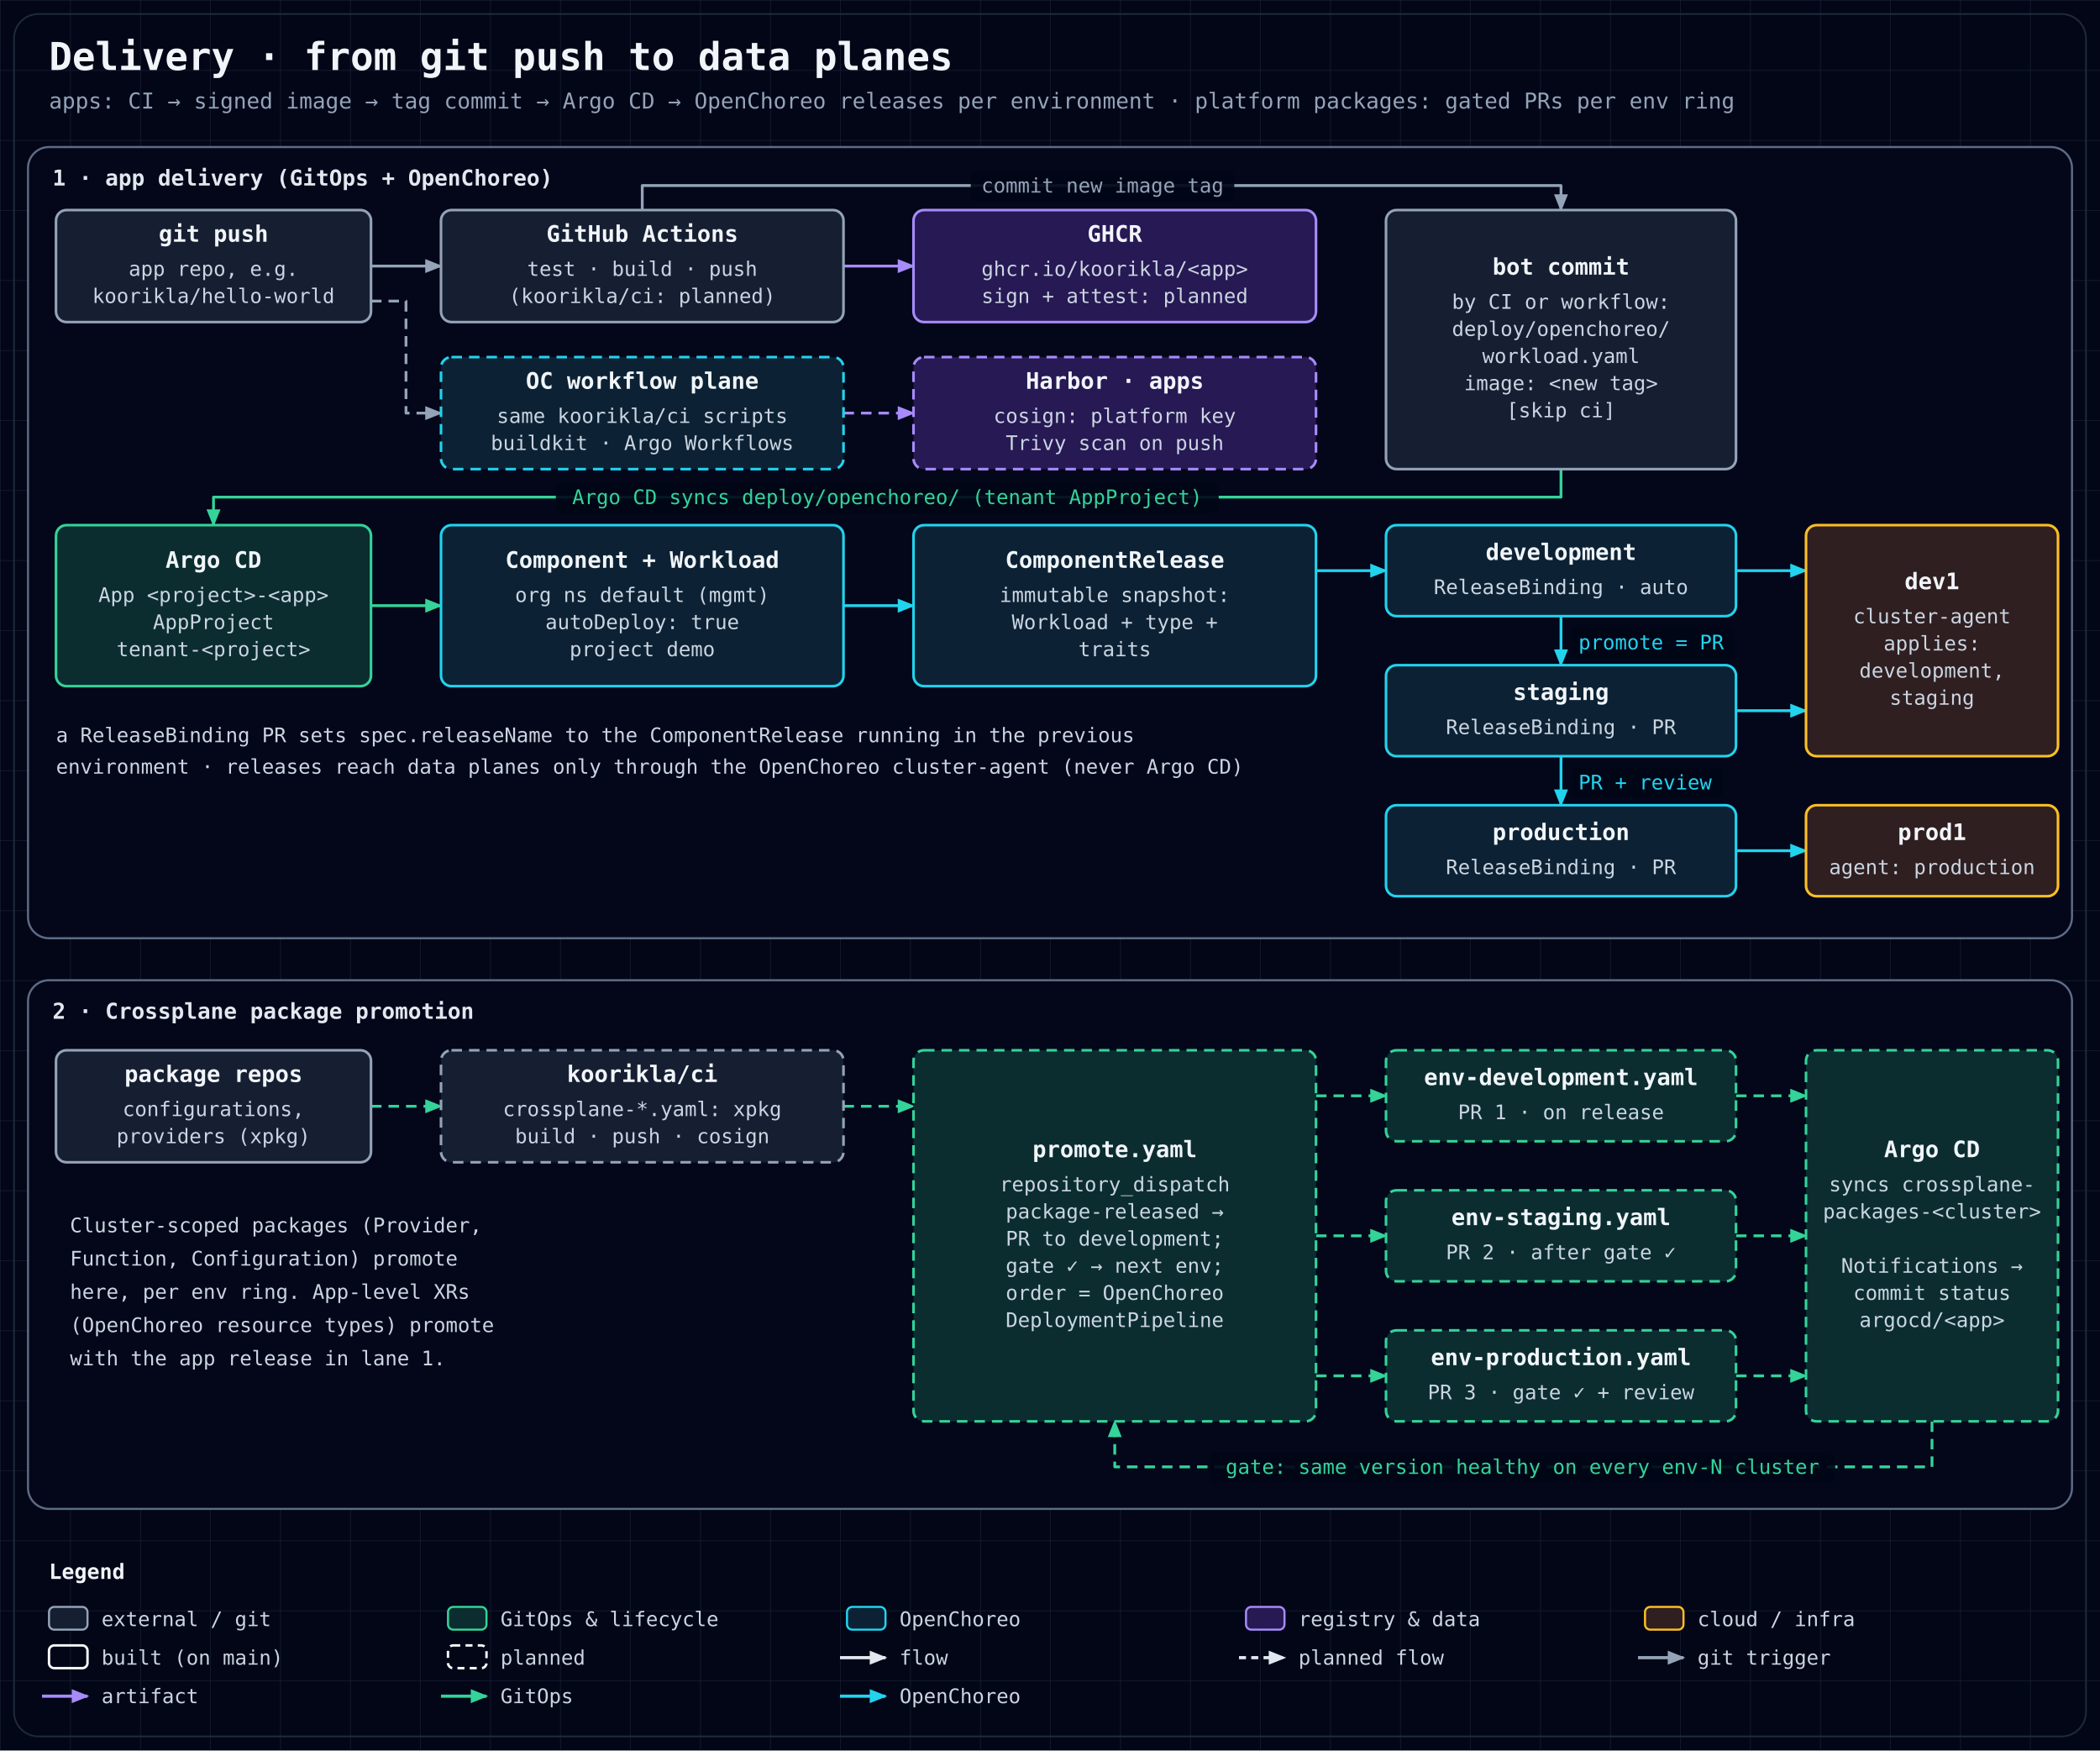
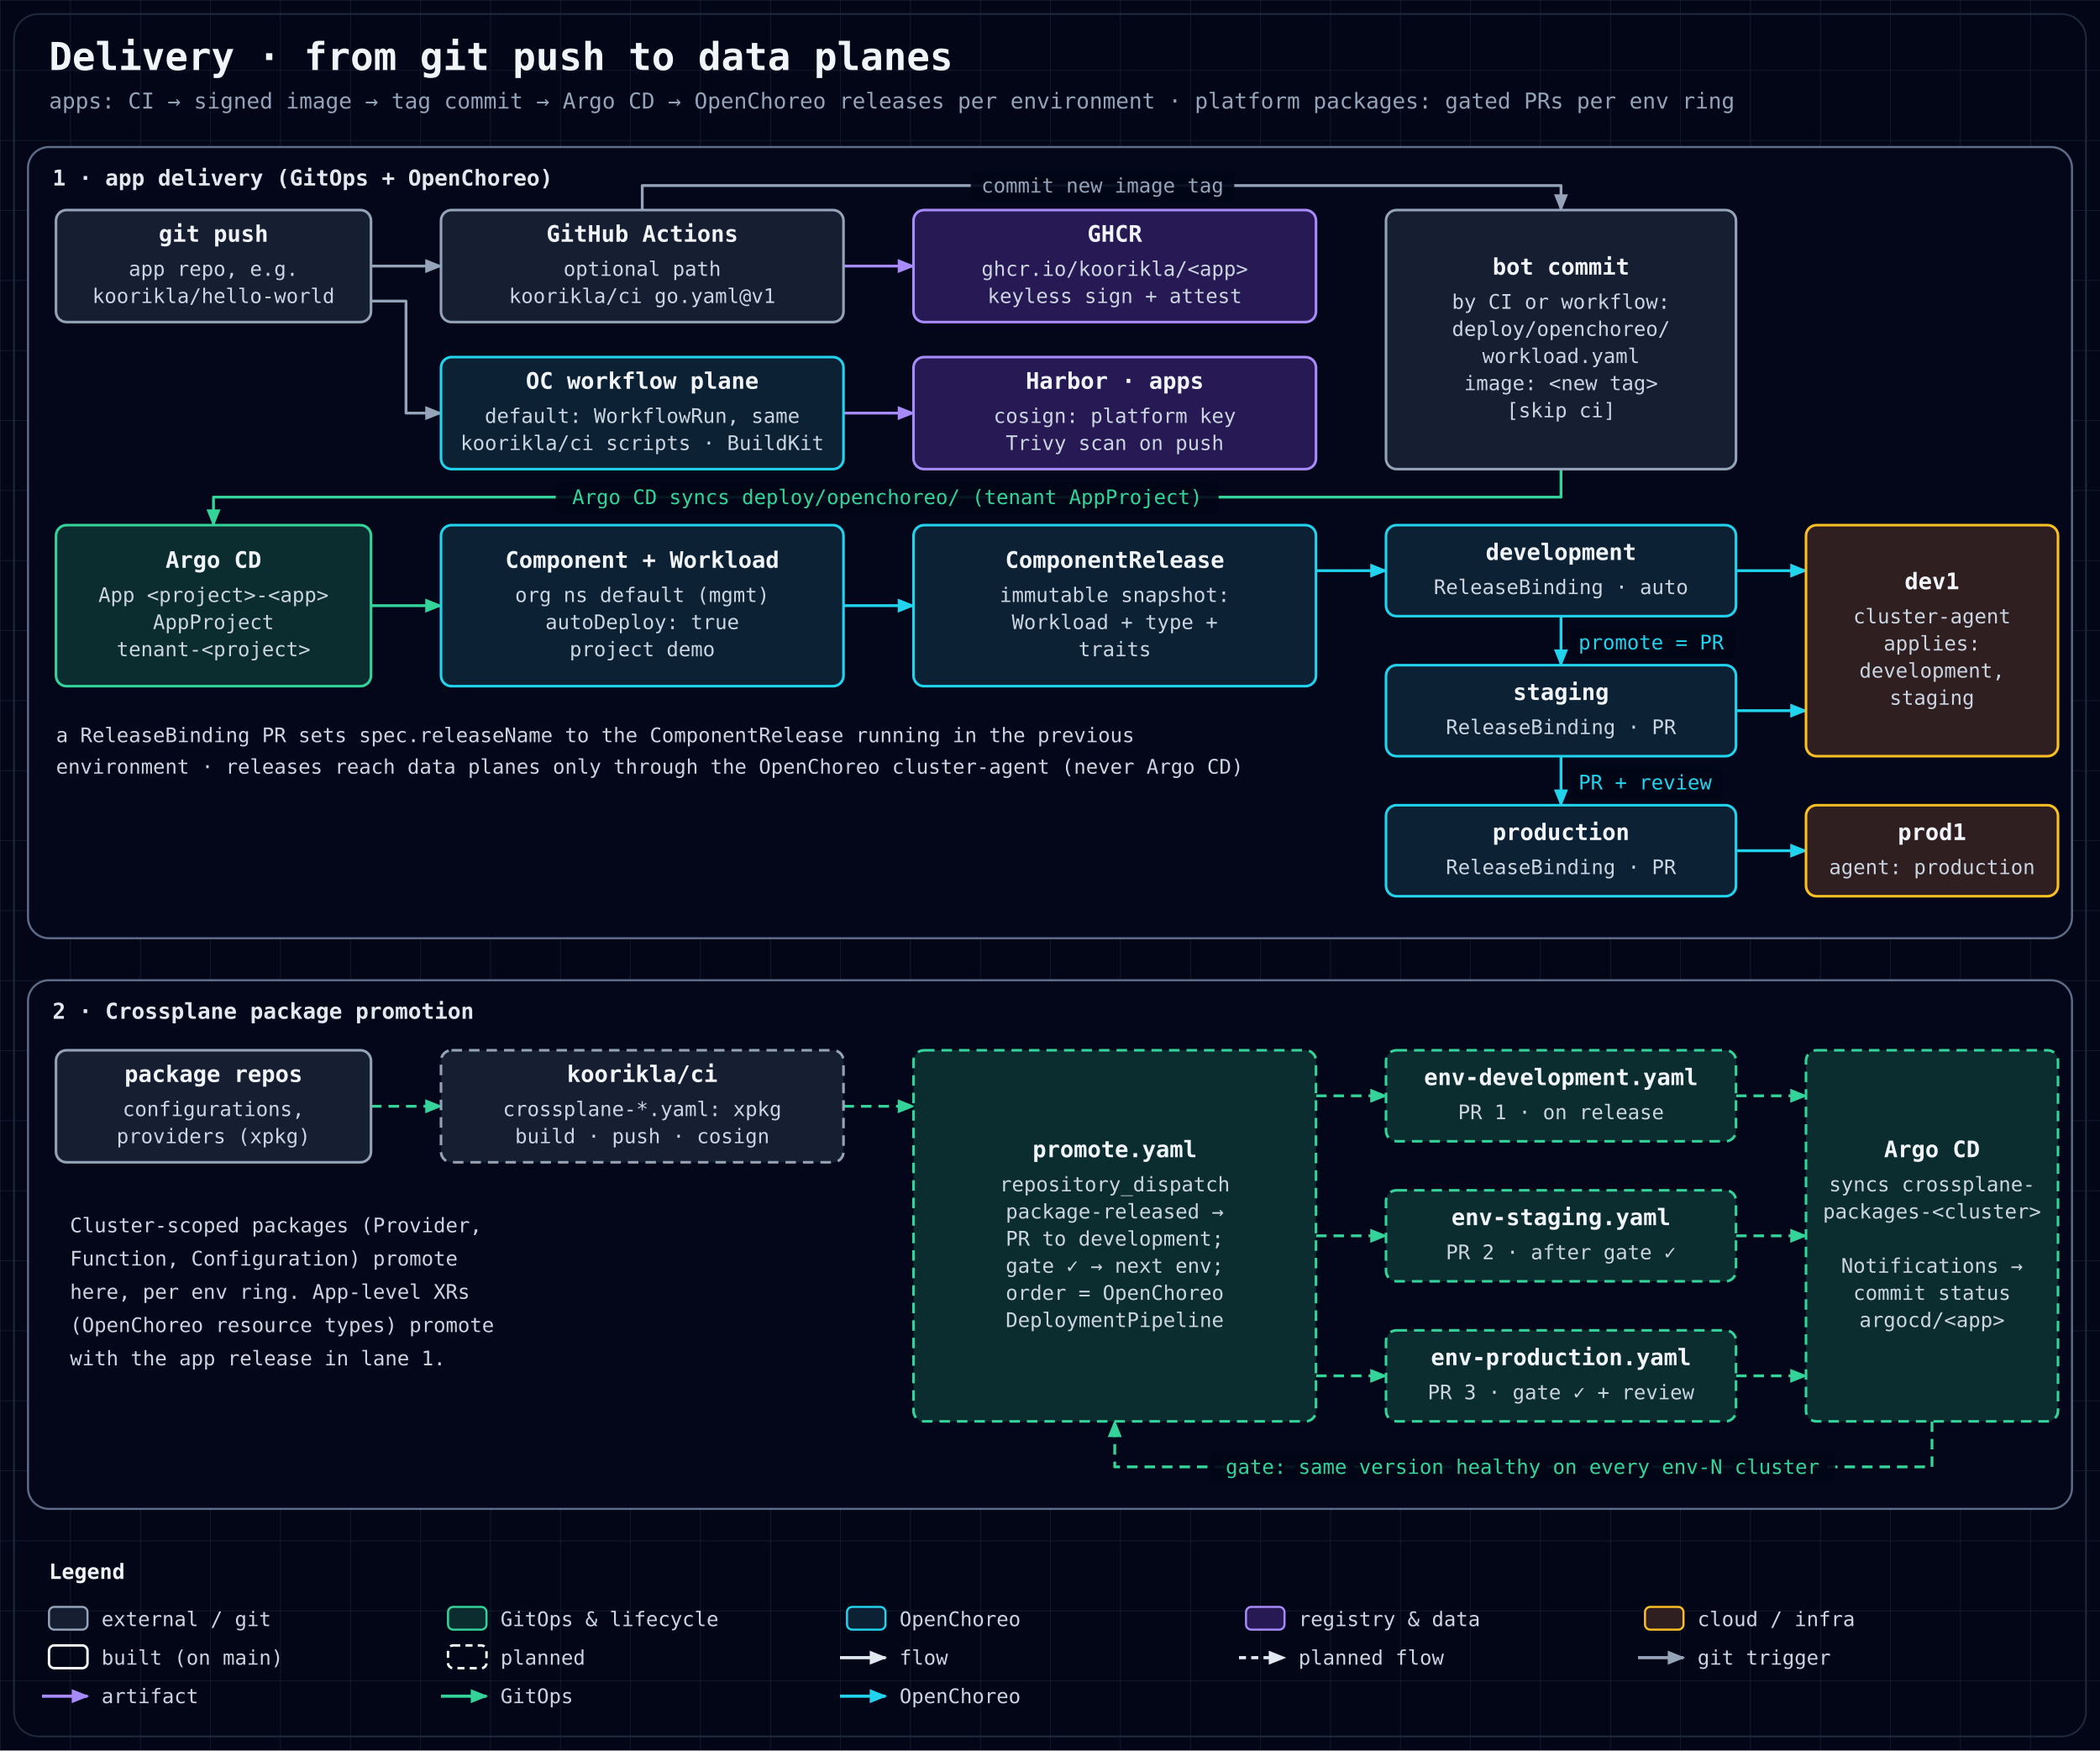
<svg xmlns="http://www.w3.org/2000/svg" width="1200" height="1000" viewBox="0 0 1200 1000" role="img" aria-label="Delivery · from git push to data planes">
  <defs>
    <pattern id="grid" width="40" height="40" patternUnits="userSpaceOnUse">
      <path d="M 40 0 L 0 0 0 40" fill="none" stroke="#1e293b" stroke-width="0.5" />
    </pattern>
    <marker id="ah22d3ee" markerWidth="10" markerHeight="8" refX="9" refY="4" orient="auto" markerUnits="userSpaceOnUse">
      <path d="M0,0 L10,4 L0,8 z" fill="#22d3ee" />
    </marker>
    <marker id="ah34d399" markerWidth="10" markerHeight="8" refX="9" refY="4" orient="auto" markerUnits="userSpaceOnUse">
      <path d="M0,0 L10,4 L0,8 z" fill="#34d399" />
    </marker>
    <marker id="ah94a3b8" markerWidth="10" markerHeight="8" refX="9" refY="4" orient="auto" markerUnits="userSpaceOnUse">
      <path d="M0,0 L10,4 L0,8 z" fill="#94a3b8" />
    </marker>
    <marker id="aha78bfa" markerWidth="10" markerHeight="8" refX="9" refY="4" orient="auto" markerUnits="userSpaceOnUse">
      <path d="M0,0 L10,4 L0,8 z" fill="#a78bfa" />
    </marker>
    <marker id="ahe2e8f0" markerWidth="10" markerHeight="8" refX="9" refY="4" orient="auto" markerUnits="userSpaceOnUse">
      <path d="M0,0 L10,4 L0,8 z" fill="#e2e8f0" />
    </marker>
  </defs>
  <rect width="1200" height="1000" fill="#020617" />
  <rect width="1200" height="1000" fill="url(#grid)" />
  <rect x="8" y="8" width="1184" height="984" rx="14" fill="none" stroke="#1e293b" stroke-width="1" />
  <rect x="16" y="84" width="1168" height="452" rx="12" fill="#020617" stroke="none" />
  <rect x="16" y="84" width="1168" height="452" rx="12" fill="#0f172a" fill-opacity="0.10" stroke="#7b8cab" stroke-opacity="0.75" stroke-width="1.2" />
  <text x="30.0" y="106.0" font-family="JetBrains Mono, ui-monospace, SFMono-Regular, Menlo, monospace" font-size="12.5" font-weight="700" fill="#e2e8f0" text-anchor="start">1 · app delivery (GitOps + OpenChoreo)</text>
  <rect x="16" y="560" width="1168" height="302" rx="12" fill="#020617" stroke="none" />
  <rect x="16" y="560" width="1168" height="302" rx="12" fill="#0f172a" fill-opacity="0.10" stroke="#7b8cab" stroke-opacity="0.75" stroke-width="1.2" />
  <text x="30.0" y="582.0" font-family="JetBrains Mono, ui-monospace, SFMono-Regular, Menlo, monospace" font-size="12.5" font-weight="700" fill="#e2e8f0" text-anchor="start">2 · Crossplane package promotion</text>
  <path d="M 212.0 152.0 L 252.0 152.0" fill="none" stroke="#94a3b8" stroke-width="1.6" stroke-linejoin="round" marker-end="url(#ah94a3b8)" />
-   <path d="M 212.0 172.0 L 232.0 172.0 L 232.0 236.0 L 252.0 236.0" fill="none" stroke="#94a3b8" stroke-width="1.6" stroke-linejoin="round" stroke-dasharray="6,4" marker-end="url(#ah94a3b8)" />
+   <path d="M 212.0 172.0 L 232.0 172.0 L 232.0 236.0 L 252.0 236.0" fill="none" stroke="#94a3b8" stroke-width="1.6" stroke-linejoin="round" marker-end="url(#ah94a3b8)" />
  <path d="M 482.0 152.0 L 522.0 152.0" fill="none" stroke="#a78bfa" stroke-width="1.6" stroke-linejoin="round" marker-end="url(#aha78bfa)" />
-   <path d="M 482.0 236.0 L 522.0 236.0" fill="none" stroke="#a78bfa" stroke-width="1.6" stroke-linejoin="round" stroke-dasharray="6,4" marker-end="url(#aha78bfa)" />
+   <path d="M 482.0 236.0 L 522.0 236.0" fill="none" stroke="#a78bfa" stroke-width="1.6" stroke-linejoin="round" marker-end="url(#aha78bfa)" />
  <path d="M 367.0 120.0 L 367.0 106.0 L 892.0 106.0 L 892.0 120.0" fill="none" stroke="#94a3b8" stroke-width="1.6" stroke-linejoin="round" marker-end="url(#ah94a3b8)" />
  <path d="M 892.0 268.0 L 892.0 284.0 L 122.0 284.0 L 122.0 300.0" fill="none" stroke="#34d399" stroke-width="1.6" stroke-linejoin="round" marker-end="url(#ah34d399)" />
  <path d="M 212.0 346.0 L 252.0 346.0" fill="none" stroke="#34d399" stroke-width="1.6" stroke-linejoin="round" marker-end="url(#ah34d399)" />
  <path d="M 482.0 346.0 L 522.0 346.0" fill="none" stroke="#22d3ee" stroke-width="1.6" stroke-linejoin="round" marker-end="url(#ah22d3ee)" />
  <path d="M 752.0 326.0 L 792.0 326.0" fill="none" stroke="#22d3ee" stroke-width="1.6" stroke-linejoin="round" marker-end="url(#ah22d3ee)" />
  <path d="M 892.0 352.0 L 892.0 380.0" fill="none" stroke="#22d3ee" stroke-width="1.6" stroke-linejoin="round" marker-end="url(#ah22d3ee)" />
  <path d="M 892.0 432.0 L 892.0 460.0" fill="none" stroke="#22d3ee" stroke-width="1.6" stroke-linejoin="round" marker-end="url(#ah22d3ee)" />
  <path d="M 992.0 326.0 L 1032.0 326.0" fill="none" stroke="#22d3ee" stroke-width="1.6" stroke-linejoin="round" marker-end="url(#ah22d3ee)" />
  <path d="M 992.0 406.0 L 1032.0 406.0" fill="none" stroke="#22d3ee" stroke-width="1.6" stroke-linejoin="round" marker-end="url(#ah22d3ee)" />
  <path d="M 992.0 486.0 L 1032.0 486.0" fill="none" stroke="#22d3ee" stroke-width="1.6" stroke-linejoin="round" marker-end="url(#ah22d3ee)" />
  <path d="M 212.0 632.0 L 252.0 632.0" fill="none" stroke="#34d399" stroke-width="1.6" stroke-linejoin="round" stroke-dasharray="6,4" marker-end="url(#ah34d399)" />
  <path d="M 482.0 632.0 L 522.0 632.0" fill="none" stroke="#34d399" stroke-width="1.6" stroke-linejoin="round" stroke-dasharray="6,4" marker-end="url(#ah34d399)" />
  <path d="M 752.0 626.0 L 792.0 626.0" fill="none" stroke="#34d399" stroke-width="1.6" stroke-linejoin="round" stroke-dasharray="6,4" marker-end="url(#ah34d399)" />
  <path d="M 992.0 626.0 L 1032.0 626.0" fill="none" stroke="#34d399" stroke-width="1.6" stroke-linejoin="round" stroke-dasharray="6,4" marker-end="url(#ah34d399)" />
  <path d="M 752.0 706.0 L 792.0 706.0" fill="none" stroke="#34d399" stroke-width="1.6" stroke-linejoin="round" stroke-dasharray="6,4" marker-end="url(#ah34d399)" />
  <path d="M 992.0 706.0 L 1032.0 706.0" fill="none" stroke="#34d399" stroke-width="1.6" stroke-linejoin="round" stroke-dasharray="6,4" marker-end="url(#ah34d399)" />
  <path d="M 752.0 786.0 L 792.0 786.0" fill="none" stroke="#34d399" stroke-width="1.6" stroke-linejoin="round" stroke-dasharray="6,4" marker-end="url(#ah34d399)" />
  <path d="M 992.0 786.0 L 1032.0 786.0" fill="none" stroke="#34d399" stroke-width="1.6" stroke-linejoin="round" stroke-dasharray="6,4" marker-end="url(#ah34d399)" />
  <path d="M 1104.0 812.0 L 1104.0 838.0 L 637.0 838.0 L 637.0 812.0" fill="none" stroke="#34d399" stroke-width="1.6" stroke-linejoin="round" stroke-dasharray="6,4" marker-end="url(#ah34d399)" />
  <rect x="32" y="120" width="180" height="64" rx="6" fill="#0f172a" />
  <rect x="32" y="120" width="180" height="64" rx="6" fill="#1e293b" fill-opacity="0.5" stroke="#94a3b8" stroke-width="1.5" />
  <text x="122.0" y="138.1" font-family="JetBrains Mono, ui-monospace, SFMono-Regular, Menlo, monospace" font-size="13" font-weight="600" fill="#f1f5f9" text-anchor="middle">git push</text>
  <text x="122.0" y="157.6" font-family="JetBrains Mono, ui-monospace, SFMono-Regular, Menlo, monospace" font-size="11.5" font-weight="400" fill="#cbd5e1" text-anchor="middle">app repo, e.g.</text>
  <text x="122.0" y="173.1" font-family="JetBrains Mono, ui-monospace, SFMono-Regular, Menlo, monospace" font-size="11.5" font-weight="400" fill="#cbd5e1" text-anchor="middle">koorikla/hello-world</text>
  <rect x="252" y="120" width="230" height="64" rx="6" fill="#0f172a" />
  <rect x="252" y="120" width="230" height="64" rx="6" fill="#1e293b" fill-opacity="0.5" stroke="#94a3b8" stroke-width="1.5" />
  <text x="367.0" y="138.1" font-family="JetBrains Mono, ui-monospace, SFMono-Regular, Menlo, monospace" font-size="13" font-weight="600" fill="#f1f5f9" text-anchor="middle">GitHub Actions</text>
-   <text x="367.0" y="157.6" font-family="JetBrains Mono, ui-monospace, SFMono-Regular, Menlo, monospace" font-size="11.5" font-weight="400" fill="#cbd5e1" text-anchor="middle">test · build · push</text>
-   <text x="367.0" y="173.1" font-family="JetBrains Mono, ui-monospace, SFMono-Regular, Menlo, monospace" font-size="11.5" font-weight="400" fill="#cbd5e1" text-anchor="middle">(koorikla/ci: planned)</text>
+   <text x="367.0" y="157.6" font-family="JetBrains Mono, ui-monospace, SFMono-Regular, Menlo, monospace" font-size="11.5" font-weight="400" fill="#cbd5e1" text-anchor="middle">optional path</text>
+   <text x="367.0" y="173.1" font-family="JetBrains Mono, ui-monospace, SFMono-Regular, Menlo, monospace" font-size="11.5" font-weight="400" fill="#cbd5e1" text-anchor="middle">koorikla/ci go.yaml@v1</text>
  <rect x="252" y="204" width="230" height="64" rx="6" fill="#0f172a" />
-   <rect x="252" y="204" width="230" height="64" rx="6" fill="#083344" fill-opacity="0.4" stroke="#22d3ee" stroke-width="1.5" stroke-dasharray="6,4" />
+   <rect x="252" y="204" width="230" height="64" rx="6" fill="#083344" fill-opacity="0.4" stroke="#22d3ee" stroke-width="1.5" />
  <text x="367.0" y="222.1" font-family="JetBrains Mono, ui-monospace, SFMono-Regular, Menlo, monospace" font-size="13" font-weight="600" fill="#f1f5f9" text-anchor="middle">OC workflow plane</text>
-   <text x="367.0" y="241.6" font-family="JetBrains Mono, ui-monospace, SFMono-Regular, Menlo, monospace" font-size="11.5" font-weight="400" fill="#cbd5e1" text-anchor="middle">same koorikla/ci scripts</text>
-   <text x="367.0" y="257.1" font-family="JetBrains Mono, ui-monospace, SFMono-Regular, Menlo, monospace" font-size="11.5" font-weight="400" fill="#cbd5e1" text-anchor="middle">buildkit · Argo Workflows</text>
+   <text x="367.0" y="241.6" font-family="JetBrains Mono, ui-monospace, SFMono-Regular, Menlo, monospace" font-size="11.5" font-weight="400" fill="#cbd5e1" text-anchor="middle">default: WorkflowRun, same</text>
+   <text x="367.0" y="257.1" font-family="JetBrains Mono, ui-monospace, SFMono-Regular, Menlo, monospace" font-size="11.5" font-weight="400" fill="#cbd5e1" text-anchor="middle">koorikla/ci scripts · BuildKit</text>
  <rect x="522" y="120" width="230" height="64" rx="6" fill="#0f172a" />
  <rect x="522" y="120" width="230" height="64" rx="6" fill="#4c1d95" fill-opacity="0.4" stroke="#a78bfa" stroke-width="1.5" />
  <text x="637.0" y="138.1" font-family="JetBrains Mono, ui-monospace, SFMono-Regular, Menlo, monospace" font-size="13" font-weight="600" fill="#f1f5f9" text-anchor="middle">GHCR</text>
  <text x="637.0" y="157.6" font-family="JetBrains Mono, ui-monospace, SFMono-Regular, Menlo, monospace" font-size="11.5" font-weight="400" fill="#cbd5e1" text-anchor="middle">ghcr.io/koorikla/&lt;app&gt;</text>
-   <text x="637.0" y="173.1" font-family="JetBrains Mono, ui-monospace, SFMono-Regular, Menlo, monospace" font-size="11.5" font-weight="400" fill="#cbd5e1" text-anchor="middle">sign + attest: planned</text>
+   <text x="637.0" y="173.1" font-family="JetBrains Mono, ui-monospace, SFMono-Regular, Menlo, monospace" font-size="11.5" font-weight="400" fill="#cbd5e1" text-anchor="middle">keyless sign + attest</text>
  <rect x="522" y="204" width="230" height="64" rx="6" fill="#0f172a" />
-   <rect x="522" y="204" width="230" height="64" rx="6" fill="#4c1d95" fill-opacity="0.4" stroke="#a78bfa" stroke-width="1.5" stroke-dasharray="6,4" />
+   <rect x="522" y="204" width="230" height="64" rx="6" fill="#4c1d95" fill-opacity="0.4" stroke="#a78bfa" stroke-width="1.5" />
  <text x="637.0" y="222.1" font-family="JetBrains Mono, ui-monospace, SFMono-Regular, Menlo, monospace" font-size="13" font-weight="600" fill="#f1f5f9" text-anchor="middle">Harbor · apps</text>
  <text x="637.0" y="241.6" font-family="JetBrains Mono, ui-monospace, SFMono-Regular, Menlo, monospace" font-size="11.5" font-weight="400" fill="#cbd5e1" text-anchor="middle">cosign: platform key</text>
  <text x="637.0" y="257.1" font-family="JetBrains Mono, ui-monospace, SFMono-Regular, Menlo, monospace" font-size="11.5" font-weight="400" fill="#cbd5e1" text-anchor="middle">Trivy scan on push</text>
  <rect x="792" y="120" width="200" height="148" rx="6" fill="#0f172a" />
  <rect x="792" y="120" width="200" height="148" rx="6" fill="#1e293b" fill-opacity="0.5" stroke="#94a3b8" stroke-width="1.5" />
  <text x="892.0" y="156.9" font-family="JetBrains Mono, ui-monospace, SFMono-Regular, Menlo, monospace" font-size="13" font-weight="600" fill="#f1f5f9" text-anchor="middle">bot commit</text>
  <text x="892.0" y="176.4" font-family="JetBrains Mono, ui-monospace, SFMono-Regular, Menlo, monospace" font-size="11.5" font-weight="400" fill="#cbd5e1" text-anchor="middle">by CI or workflow:</text>
  <text x="892.0" y="191.9" font-family="JetBrains Mono, ui-monospace, SFMono-Regular, Menlo, monospace" font-size="11.5" font-weight="400" fill="#cbd5e1" text-anchor="middle">deploy/openchoreo/</text>
  <text x="892.0" y="207.4" font-family="JetBrains Mono, ui-monospace, SFMono-Regular, Menlo, monospace" font-size="11.5" font-weight="400" fill="#cbd5e1" text-anchor="middle">workload.yaml</text>
  <text x="892.0" y="222.9" font-family="JetBrains Mono, ui-monospace, SFMono-Regular, Menlo, monospace" font-size="11.5" font-weight="400" fill="#cbd5e1" text-anchor="middle">image: &lt;new tag&gt;</text>
  <text x="892.0" y="238.4" font-family="JetBrains Mono, ui-monospace, SFMono-Regular, Menlo, monospace" font-size="11.5" font-weight="400" fill="#cbd5e1" text-anchor="middle">[skip ci]</text>
  <rect x="32" y="300" width="180" height="92" rx="6" fill="#0f172a" />
  <rect x="32" y="300" width="180" height="92" rx="6" fill="#064e3b" fill-opacity="0.4" stroke="#34d399" stroke-width="1.5" />
  <text x="122.0" y="324.4" font-family="JetBrains Mono, ui-monospace, SFMono-Regular, Menlo, monospace" font-size="13" font-weight="600" fill="#f1f5f9" text-anchor="middle">Argo CD</text>
  <text x="122.0" y="343.9" font-family="JetBrains Mono, ui-monospace, SFMono-Regular, Menlo, monospace" font-size="11.5" font-weight="400" fill="#cbd5e1" text-anchor="middle">App &lt;project&gt;-&lt;app&gt;</text>
  <text x="122.0" y="359.4" font-family="JetBrains Mono, ui-monospace, SFMono-Regular, Menlo, monospace" font-size="11.5" font-weight="400" fill="#cbd5e1" text-anchor="middle">AppProject</text>
  <text x="122.0" y="374.9" font-family="JetBrains Mono, ui-monospace, SFMono-Regular, Menlo, monospace" font-size="11.5" font-weight="400" fill="#cbd5e1" text-anchor="middle">tenant-&lt;project&gt;</text>
  <rect x="252" y="300" width="230" height="92" rx="6" fill="#0f172a" />
  <rect x="252" y="300" width="230" height="92" rx="6" fill="#083344" fill-opacity="0.4" stroke="#22d3ee" stroke-width="1.5" />
  <text x="367.0" y="324.4" font-family="JetBrains Mono, ui-monospace, SFMono-Regular, Menlo, monospace" font-size="13" font-weight="600" fill="#f1f5f9" text-anchor="middle">Component + Workload</text>
  <text x="367.0" y="343.9" font-family="JetBrains Mono, ui-monospace, SFMono-Regular, Menlo, monospace" font-size="11.5" font-weight="400" fill="#cbd5e1" text-anchor="middle">org ns default (mgmt)</text>
  <text x="367.0" y="359.4" font-family="JetBrains Mono, ui-monospace, SFMono-Regular, Menlo, monospace" font-size="11.5" font-weight="400" fill="#cbd5e1" text-anchor="middle">autoDeploy: true</text>
  <text x="367.0" y="374.9" font-family="JetBrains Mono, ui-monospace, SFMono-Regular, Menlo, monospace" font-size="11.5" font-weight="400" fill="#cbd5e1" text-anchor="middle">project demo</text>
  <rect x="522" y="300" width="230" height="92" rx="6" fill="#0f172a" />
  <rect x="522" y="300" width="230" height="92" rx="6" fill="#083344" fill-opacity="0.4" stroke="#22d3ee" stroke-width="1.5" />
  <text x="637.0" y="324.4" font-family="JetBrains Mono, ui-monospace, SFMono-Regular, Menlo, monospace" font-size="13" font-weight="600" fill="#f1f5f9" text-anchor="middle">ComponentRelease</text>
  <text x="637.0" y="343.9" font-family="JetBrains Mono, ui-monospace, SFMono-Regular, Menlo, monospace" font-size="11.5" font-weight="400" fill="#cbd5e1" text-anchor="middle">immutable snapshot:</text>
  <text x="637.0" y="359.4" font-family="JetBrains Mono, ui-monospace, SFMono-Regular, Menlo, monospace" font-size="11.5" font-weight="400" fill="#cbd5e1" text-anchor="middle">Workload + type +</text>
  <text x="637.0" y="374.9" font-family="JetBrains Mono, ui-monospace, SFMono-Regular, Menlo, monospace" font-size="11.5" font-weight="400" fill="#cbd5e1" text-anchor="middle">traits</text>
  <rect x="792" y="300" width="200" height="52" rx="6" fill="#0f172a" />
  <rect x="792" y="300" width="200" height="52" rx="6" fill="#083344" fill-opacity="0.4" stroke="#22d3ee" stroke-width="1.5" />
  <text x="892.0" y="319.9" font-family="JetBrains Mono, ui-monospace, SFMono-Regular, Menlo, monospace" font-size="13" font-weight="600" fill="#f1f5f9" text-anchor="middle">development</text>
  <text x="892.0" y="339.4" font-family="JetBrains Mono, ui-monospace, SFMono-Regular, Menlo, monospace" font-size="11.5" font-weight="400" fill="#cbd5e1" text-anchor="middle">ReleaseBinding · auto</text>
  <rect x="792" y="380" width="200" height="52" rx="6" fill="#0f172a" />
  <rect x="792" y="380" width="200" height="52" rx="6" fill="#083344" fill-opacity="0.4" stroke="#22d3ee" stroke-width="1.5" />
  <text x="892.0" y="399.9" font-family="JetBrains Mono, ui-monospace, SFMono-Regular, Menlo, monospace" font-size="13" font-weight="600" fill="#f1f5f9" text-anchor="middle">staging</text>
  <text x="892.0" y="419.4" font-family="JetBrains Mono, ui-monospace, SFMono-Regular, Menlo, monospace" font-size="11.5" font-weight="400" fill="#cbd5e1" text-anchor="middle">ReleaseBinding · PR</text>
  <rect x="792" y="460" width="200" height="52" rx="6" fill="#0f172a" />
  <rect x="792" y="460" width="200" height="52" rx="6" fill="#083344" fill-opacity="0.4" stroke="#22d3ee" stroke-width="1.5" />
  <text x="892.0" y="479.9" font-family="JetBrains Mono, ui-monospace, SFMono-Regular, Menlo, monospace" font-size="13" font-weight="600" fill="#f1f5f9" text-anchor="middle">production</text>
  <text x="892.0" y="499.4" font-family="JetBrains Mono, ui-monospace, SFMono-Regular, Menlo, monospace" font-size="11.5" font-weight="400" fill="#cbd5e1" text-anchor="middle">ReleaseBinding · PR</text>
  <rect x="1032" y="300" width="144" height="132" rx="6" fill="#0f172a" />
  <rect x="1032" y="300" width="144" height="132" rx="6" fill="#78350f" fill-opacity="0.3" stroke="#fbbf24" stroke-width="1.5" />
  <text x="1104.0" y="336.6" font-family="JetBrains Mono, ui-monospace, SFMono-Regular, Menlo, monospace" font-size="13" font-weight="600" fill="#f1f5f9" text-anchor="middle">dev1</text>
  <text x="1104.0" y="356.1" font-family="JetBrains Mono, ui-monospace, SFMono-Regular, Menlo, monospace" font-size="11.5" font-weight="400" fill="#cbd5e1" text-anchor="middle">cluster-agent</text>
  <text x="1104.0" y="371.6" font-family="JetBrains Mono, ui-monospace, SFMono-Regular, Menlo, monospace" font-size="11.5" font-weight="400" fill="#cbd5e1" text-anchor="middle">applies:</text>
  <text x="1104.0" y="387.1" font-family="JetBrains Mono, ui-monospace, SFMono-Regular, Menlo, monospace" font-size="11.5" font-weight="400" fill="#cbd5e1" text-anchor="middle">development,</text>
  <text x="1104.0" y="402.6" font-family="JetBrains Mono, ui-monospace, SFMono-Regular, Menlo, monospace" font-size="11.5" font-weight="400" fill="#cbd5e1" text-anchor="middle">staging</text>
  <rect x="1032" y="460" width="144" height="52" rx="6" fill="#0f172a" />
  <rect x="1032" y="460" width="144" height="52" rx="6" fill="#78350f" fill-opacity="0.3" stroke="#fbbf24" stroke-width="1.5" />
  <text x="1104.0" y="479.9" font-family="JetBrains Mono, ui-monospace, SFMono-Regular, Menlo, monospace" font-size="13" font-weight="600" fill="#f1f5f9" text-anchor="middle">prod1</text>
  <text x="1104.0" y="499.4" font-family="JetBrains Mono, ui-monospace, SFMono-Regular, Menlo, monospace" font-size="11.5" font-weight="400" fill="#cbd5e1" text-anchor="middle">agent: production</text>
  <rect x="32" y="600" width="180" height="64" rx="6" fill="#0f172a" />
  <rect x="32" y="600" width="180" height="64" rx="6" fill="#1e293b" fill-opacity="0.5" stroke="#94a3b8" stroke-width="1.5" />
  <text x="122.0" y="618.1" font-family="JetBrains Mono, ui-monospace, SFMono-Regular, Menlo, monospace" font-size="13" font-weight="600" fill="#f1f5f9" text-anchor="middle">package repos</text>
  <text x="122.0" y="637.6" font-family="JetBrains Mono, ui-monospace, SFMono-Regular, Menlo, monospace" font-size="11.5" font-weight="400" fill="#cbd5e1" text-anchor="middle">configurations,</text>
  <text x="122.0" y="653.1" font-family="JetBrains Mono, ui-monospace, SFMono-Regular, Menlo, monospace" font-size="11.5" font-weight="400" fill="#cbd5e1" text-anchor="middle">providers (xpkg)</text>
  <rect x="252" y="600" width="230" height="64" rx="6" fill="#0f172a" />
  <rect x="252" y="600" width="230" height="64" rx="6" fill="#1e293b" fill-opacity="0.5" stroke="#94a3b8" stroke-width="1.5" stroke-dasharray="6,4" />
  <text x="367.0" y="618.1" font-family="JetBrains Mono, ui-monospace, SFMono-Regular, Menlo, monospace" font-size="13" font-weight="600" fill="#f1f5f9" text-anchor="middle">koorikla/ci</text>
  <text x="367.0" y="637.6" font-family="JetBrains Mono, ui-monospace, SFMono-Regular, Menlo, monospace" font-size="11.5" font-weight="400" fill="#cbd5e1" text-anchor="middle">crossplane-*.yaml: xpkg</text>
  <text x="367.0" y="653.1" font-family="JetBrains Mono, ui-monospace, SFMono-Regular, Menlo, monospace" font-size="11.5" font-weight="400" fill="#cbd5e1" text-anchor="middle">build · push · cosign</text>
  <rect x="522" y="600" width="230" height="212" rx="6" fill="#0f172a" />
  <rect x="522" y="600" width="230" height="212" rx="6" fill="#064e3b" fill-opacity="0.4" stroke="#34d399" stroke-width="1.5" stroke-dasharray="6,4" />
  <text x="637.0" y="661.1" font-family="JetBrains Mono, ui-monospace, SFMono-Regular, Menlo, monospace" font-size="13" font-weight="600" fill="#f1f5f9" text-anchor="middle">promote.yaml</text>
  <text x="637.0" y="680.6" font-family="JetBrains Mono, ui-monospace, SFMono-Regular, Menlo, monospace" font-size="11.5" font-weight="400" fill="#cbd5e1" text-anchor="middle">repository_dispatch</text>
  <text x="637.0" y="696.1" font-family="JetBrains Mono, ui-monospace, SFMono-Regular, Menlo, monospace" font-size="11.5" font-weight="400" fill="#cbd5e1" text-anchor="middle">package-released →</text>
  <text x="637.0" y="711.6" font-family="JetBrains Mono, ui-monospace, SFMono-Regular, Menlo, monospace" font-size="11.5" font-weight="400" fill="#cbd5e1" text-anchor="middle">PR to development;</text>
  <text x="637.0" y="727.1" font-family="JetBrains Mono, ui-monospace, SFMono-Regular, Menlo, monospace" font-size="11.5" font-weight="400" fill="#cbd5e1" text-anchor="middle">gate ✓ → next env;</text>
  <text x="637.0" y="742.6" font-family="JetBrains Mono, ui-monospace, SFMono-Regular, Menlo, monospace" font-size="11.5" font-weight="400" fill="#cbd5e1" text-anchor="middle">order = OpenChoreo</text>
  <text x="637.0" y="758.1" font-family="JetBrains Mono, ui-monospace, SFMono-Regular, Menlo, monospace" font-size="11.5" font-weight="400" fill="#cbd5e1" text-anchor="middle">DeploymentPipeline</text>
  <rect x="792" y="600" width="200" height="52" rx="6" fill="#0f172a" />
  <rect x="792" y="600" width="200" height="52" rx="6" fill="#064e3b" fill-opacity="0.4" stroke="#34d399" stroke-width="1.5" stroke-dasharray="6,4" />
  <text x="892.0" y="619.9" font-family="JetBrains Mono, ui-monospace, SFMono-Regular, Menlo, monospace" font-size="13" font-weight="600" fill="#f1f5f9" text-anchor="middle">env-development.yaml</text>
  <text x="892.0" y="639.4" font-family="JetBrains Mono, ui-monospace, SFMono-Regular, Menlo, monospace" font-size="11.5" font-weight="400" fill="#cbd5e1" text-anchor="middle">PR 1 · on release</text>
  <rect x="792" y="680" width="200" height="52" rx="6" fill="#0f172a" />
  <rect x="792" y="680" width="200" height="52" rx="6" fill="#064e3b" fill-opacity="0.4" stroke="#34d399" stroke-width="1.5" stroke-dasharray="6,4" />
  <text x="892.0" y="699.9" font-family="JetBrains Mono, ui-monospace, SFMono-Regular, Menlo, monospace" font-size="13" font-weight="600" fill="#f1f5f9" text-anchor="middle">env-staging.yaml</text>
  <text x="892.0" y="719.4" font-family="JetBrains Mono, ui-monospace, SFMono-Regular, Menlo, monospace" font-size="11.5" font-weight="400" fill="#cbd5e1" text-anchor="middle">PR 2 · after gate ✓</text>
  <rect x="792" y="760" width="200" height="52" rx="6" fill="#0f172a" />
  <rect x="792" y="760" width="200" height="52" rx="6" fill="#064e3b" fill-opacity="0.4" stroke="#34d399" stroke-width="1.5" stroke-dasharray="6,4" />
  <text x="892.0" y="779.9" font-family="JetBrains Mono, ui-monospace, SFMono-Regular, Menlo, monospace" font-size="13" font-weight="600" fill="#f1f5f9" text-anchor="middle">env-production.yaml</text>
  <text x="892.0" y="799.4" font-family="JetBrains Mono, ui-monospace, SFMono-Regular, Menlo, monospace" font-size="11.5" font-weight="400" fill="#cbd5e1" text-anchor="middle">PR 3 · gate ✓ + review</text>
  <rect x="1032" y="600" width="144" height="212" rx="6" fill="#0f172a" />
  <rect x="1032" y="600" width="144" height="212" rx="6" fill="#064e3b" fill-opacity="0.4" stroke="#34d399" stroke-width="1.5" stroke-dasharray="6,4" />
  <text x="1104.0" y="661.1" font-family="JetBrains Mono, ui-monospace, SFMono-Regular, Menlo, monospace" font-size="13" font-weight="600" fill="#f1f5f9" text-anchor="middle">Argo CD</text>
  <text x="1104.0" y="680.6" font-family="JetBrains Mono, ui-monospace, SFMono-Regular, Menlo, monospace" font-size="11.5" font-weight="400" fill="#cbd5e1" text-anchor="middle">syncs crossplane-</text>
  <text x="1104.0" y="696.1" font-family="JetBrains Mono, ui-monospace, SFMono-Regular, Menlo, monospace" font-size="11.5" font-weight="400" fill="#cbd5e1" text-anchor="middle">packages-&lt;cluster&gt;</text>
  <text x="1104.0" y="711.6" font-family="JetBrains Mono, ui-monospace, SFMono-Regular, Menlo, monospace" font-size="11.5" font-weight="400" fill="#cbd5e1" text-anchor="middle" />
  <text x="1104.0" y="727.1" font-family="JetBrains Mono, ui-monospace, SFMono-Regular, Menlo, monospace" font-size="11.5" font-weight="400" fill="#cbd5e1" text-anchor="middle">Notifications →</text>
  <text x="1104.0" y="742.6" font-family="JetBrains Mono, ui-monospace, SFMono-Regular, Menlo, monospace" font-size="11.5" font-weight="400" fill="#cbd5e1" text-anchor="middle">commit status</text>
  <text x="1104.0" y="758.1" font-family="JetBrains Mono, ui-monospace, SFMono-Regular, Menlo, monospace" font-size="11.5" font-weight="400" fill="#cbd5e1" text-anchor="middle">argocd/&lt;app&gt;</text>
  <text x="28.0" y="40.0" font-family="JetBrains Mono, ui-monospace, SFMono-Regular, Menlo, monospace" font-size="22" font-weight="700" fill="#f1f5f9" text-anchor="start">Delivery · from git push to data planes</text>
  <text x="28.0" y="62.0" font-family="JetBrains Mono, ui-monospace, SFMono-Regular, Menlo, monospace" font-size="12.5" font-weight="400" fill="#94a3b8" text-anchor="start">apps: CI → signed image → tag commit → Argo CD → OpenChoreo releases per environment · platform packages: gated PRs per env ring</text>
  <rect x="554.7" y="97.5" width="150.6" height="17.5" rx="3" fill="#020617" fill-opacity="0.92" />
  <text x="630.0" y="110.0" font-family="JetBrains Mono, ui-monospace, SFMono-Regular, Menlo, monospace" font-size="11.5" font-weight="400" fill="#94a3b8" text-anchor="middle">commit new image tag</text>
  <rect x="317.6" y="275.5" width="378.8" height="17.5" rx="3" fill="#020617" fill-opacity="0.92" />
  <text x="507.0" y="288.0" font-family="JetBrains Mono, ui-monospace, SFMono-Regular, Menlo, monospace" font-size="11.5" font-weight="400" fill="#34d399" text-anchor="middle">Argo CD syncs deploy/openchoreo/ (tenant AppProject)</text>
  <rect x="898.0" y="358.5" width="93.6" height="17.5" rx="3" fill="#020617" fill-opacity="0.92" />
  <text x="902.0" y="371.0" font-family="JetBrains Mono, ui-monospace, SFMono-Regular, Menlo, monospace" font-size="11.5" font-weight="400" fill="#22d3ee" text-anchor="start">promote = PR</text>
  <rect x="898.0" y="438.5" width="86.4" height="17.5" rx="3" fill="#020617" fill-opacity="0.92" />
  <text x="902.0" y="451.0" font-family="JetBrains Mono, ui-monospace, SFMono-Regular, Menlo, monospace" font-size="11.5" font-weight="400" fill="#22d3ee" text-anchor="start">PR + review</text>
  <text x="32.0" y="424.0" font-family="JetBrains Mono, ui-monospace, SFMono-Regular, Menlo, monospace" font-size="11.5" font-weight="400" fill="#cbd5e1" text-anchor="start">a ReleaseBinding PR sets spec.releaseName to the ComponentRelease running in the previous</text>
  <text x="32.0" y="442.0" font-family="JetBrains Mono, ui-monospace, SFMono-Regular, Menlo, monospace" font-size="11.5" font-weight="400" fill="#cbd5e1" text-anchor="start">environment · releases reach data planes only through the OpenChoreo cluster-agent (never Argo CD)</text>
  <rect x="691.3" y="829.5" width="357.4" height="17.5" rx="3" fill="#020617" fill-opacity="0.92" />
  <text x="870.0" y="842.0" font-family="JetBrains Mono, ui-monospace, SFMono-Regular, Menlo, monospace" font-size="11.5" font-weight="400" fill="#34d399" text-anchor="middle">gate: same version healthy on every env-N cluster</text>
  <text x="40.0" y="704.0" font-family="JetBrains Mono, ui-monospace, SFMono-Regular, Menlo, monospace" font-size="11.5" font-weight="400" fill="#cbd5e1" text-anchor="start">Cluster-scoped packages (Provider,</text>
  <text x="40.0" y="723.0" font-family="JetBrains Mono, ui-monospace, SFMono-Regular, Menlo, monospace" font-size="11.5" font-weight="400" fill="#cbd5e1" text-anchor="start">Function, Configuration) promote</text>
  <text x="40.0" y="742.0" font-family="JetBrains Mono, ui-monospace, SFMono-Regular, Menlo, monospace" font-size="11.5" font-weight="400" fill="#cbd5e1" text-anchor="start">here, per env ring. App-level XRs</text>
  <text x="40.0" y="761.0" font-family="JetBrains Mono, ui-monospace, SFMono-Regular, Menlo, monospace" font-size="11.5" font-weight="400" fill="#cbd5e1" text-anchor="start">(OpenChoreo resource types) promote</text>
  <text x="40.0" y="780.0" font-family="JetBrains Mono, ui-monospace, SFMono-Regular, Menlo, monospace" font-size="11.5" font-weight="400" fill="#cbd5e1" text-anchor="start">with the app release in lane 1.</text>
  <text x="28.0" y="902.0" font-family="JetBrains Mono, ui-monospace, SFMono-Regular, Menlo, monospace" font-size="12" font-weight="700" fill="#f1f5f9" text-anchor="start">Legend</text>
  <rect x="28" y="918" width="22" height="13" rx="3" fill="#0f172a" />
  <rect x="28" y="918" width="22" height="13" rx="3" fill="#1e293b" fill-opacity="0.5" stroke="#94a3b8" stroke-width="1.2" />
  <text x="58.0" y="929.0" font-family="JetBrains Mono, ui-monospace, SFMono-Regular, Menlo, monospace" font-size="11.5" font-weight="400" fill="#cbd5e1" text-anchor="start">external / git</text>
  <rect x="256" y="918" width="22" height="13" rx="3" fill="#0f172a" />
  <rect x="256" y="918" width="22" height="13" rx="3" fill="#064e3b" fill-opacity="0.4" stroke="#34d399" stroke-width="1.2" />
  <text x="286.0" y="929.0" font-family="JetBrains Mono, ui-monospace, SFMono-Regular, Menlo, monospace" font-size="11.5" font-weight="400" fill="#cbd5e1" text-anchor="start">GitOps &amp; lifecycle</text>
  <rect x="484" y="918" width="22" height="13" rx="3" fill="#0f172a" />
  <rect x="484" y="918" width="22" height="13" rx="3" fill="#083344" fill-opacity="0.4" stroke="#22d3ee" stroke-width="1.2" />
  <text x="514.0" y="929.0" font-family="JetBrains Mono, ui-monospace, SFMono-Regular, Menlo, monospace" font-size="11.5" font-weight="400" fill="#cbd5e1" text-anchor="start">OpenChoreo</text>
  <rect x="712" y="918" width="22" height="13" rx="3" fill="#0f172a" />
  <rect x="712" y="918" width="22" height="13" rx="3" fill="#4c1d95" fill-opacity="0.4" stroke="#a78bfa" stroke-width="1.2" />
  <text x="742.0" y="929.0" font-family="JetBrains Mono, ui-monospace, SFMono-Regular, Menlo, monospace" font-size="11.5" font-weight="400" fill="#cbd5e1" text-anchor="start">registry &amp; data</text>
  <rect x="940" y="918" width="22" height="13" rx="3" fill="#0f172a" />
  <rect x="940" y="918" width="22" height="13" rx="3" fill="#78350f" fill-opacity="0.3" stroke="#fbbf24" stroke-width="1.2" />
  <text x="970.0" y="929.0" font-family="JetBrains Mono, ui-monospace, SFMono-Regular, Menlo, monospace" font-size="11.5" font-weight="400" fill="#cbd5e1" text-anchor="start">cloud / infra</text>
  <rect x="28" y="940" width="22" height="13" rx="3" fill="none" stroke="#f8fafc" stroke-width="1.4" />
  <text x="58.0" y="951.0" font-family="JetBrains Mono, ui-monospace, SFMono-Regular, Menlo, monospace" font-size="11.5" font-weight="400" fill="#cbd5e1" text-anchor="start">built (on main)</text>
  <rect x="256" y="940" width="22" height="13" rx="3" fill="none" stroke="#f8fafc" stroke-width="1.4" stroke-dasharray="4,3" />
  <text x="286.0" y="951.0" font-family="JetBrains Mono, ui-monospace, SFMono-Regular, Menlo, monospace" font-size="11.5" font-weight="400" fill="#cbd5e1" text-anchor="start">planned</text>
  <line x1="480" y1="947" x2="506" y2="947" stroke="#e2e8f0" stroke-width="1.8" marker-end="url(#ahe2e8f0)" />
  <text x="514.0" y="951.0" font-family="JetBrains Mono, ui-monospace, SFMono-Regular, Menlo, monospace" font-size="11.5" font-weight="400" fill="#cbd5e1" text-anchor="start">flow</text>
  <line x1="708" y1="947" x2="734" y2="947" stroke="#e2e8f0" stroke-width="1.8" stroke-dasharray="4,3" marker-end="url(#ahe2e8f0)" />
  <text x="742.0" y="951.0" font-family="JetBrains Mono, ui-monospace, SFMono-Regular, Menlo, monospace" font-size="11.5" font-weight="400" fill="#cbd5e1" text-anchor="start">planned flow</text>
  <line x1="936" y1="947" x2="962" y2="947" stroke="#94a3b8" stroke-width="1.8" marker-end="url(#ah94a3b8)" />
  <text x="970.0" y="951.0" font-family="JetBrains Mono, ui-monospace, SFMono-Regular, Menlo, monospace" font-size="11.5" font-weight="400" fill="#cbd5e1" text-anchor="start">git trigger</text>
  <line x1="24" y1="969" x2="50" y2="969" stroke="#a78bfa" stroke-width="1.8" marker-end="url(#aha78bfa)" />
  <text x="58.0" y="973.0" font-family="JetBrains Mono, ui-monospace, SFMono-Regular, Menlo, monospace" font-size="11.5" font-weight="400" fill="#cbd5e1" text-anchor="start">artifact</text>
  <line x1="252" y1="969" x2="278" y2="969" stroke="#34d399" stroke-width="1.8" marker-end="url(#ah34d399)" />
  <text x="286.0" y="973.0" font-family="JetBrains Mono, ui-monospace, SFMono-Regular, Menlo, monospace" font-size="11.5" font-weight="400" fill="#cbd5e1" text-anchor="start">GitOps</text>
  <line x1="480" y1="969" x2="506" y2="969" stroke="#22d3ee" stroke-width="1.8" marker-end="url(#ah22d3ee)" />
  <text x="514.0" y="973.0" font-family="JetBrains Mono, ui-monospace, SFMono-Regular, Menlo, monospace" font-size="11.5" font-weight="400" fill="#cbd5e1" text-anchor="start">OpenChoreo</text>
</svg>
